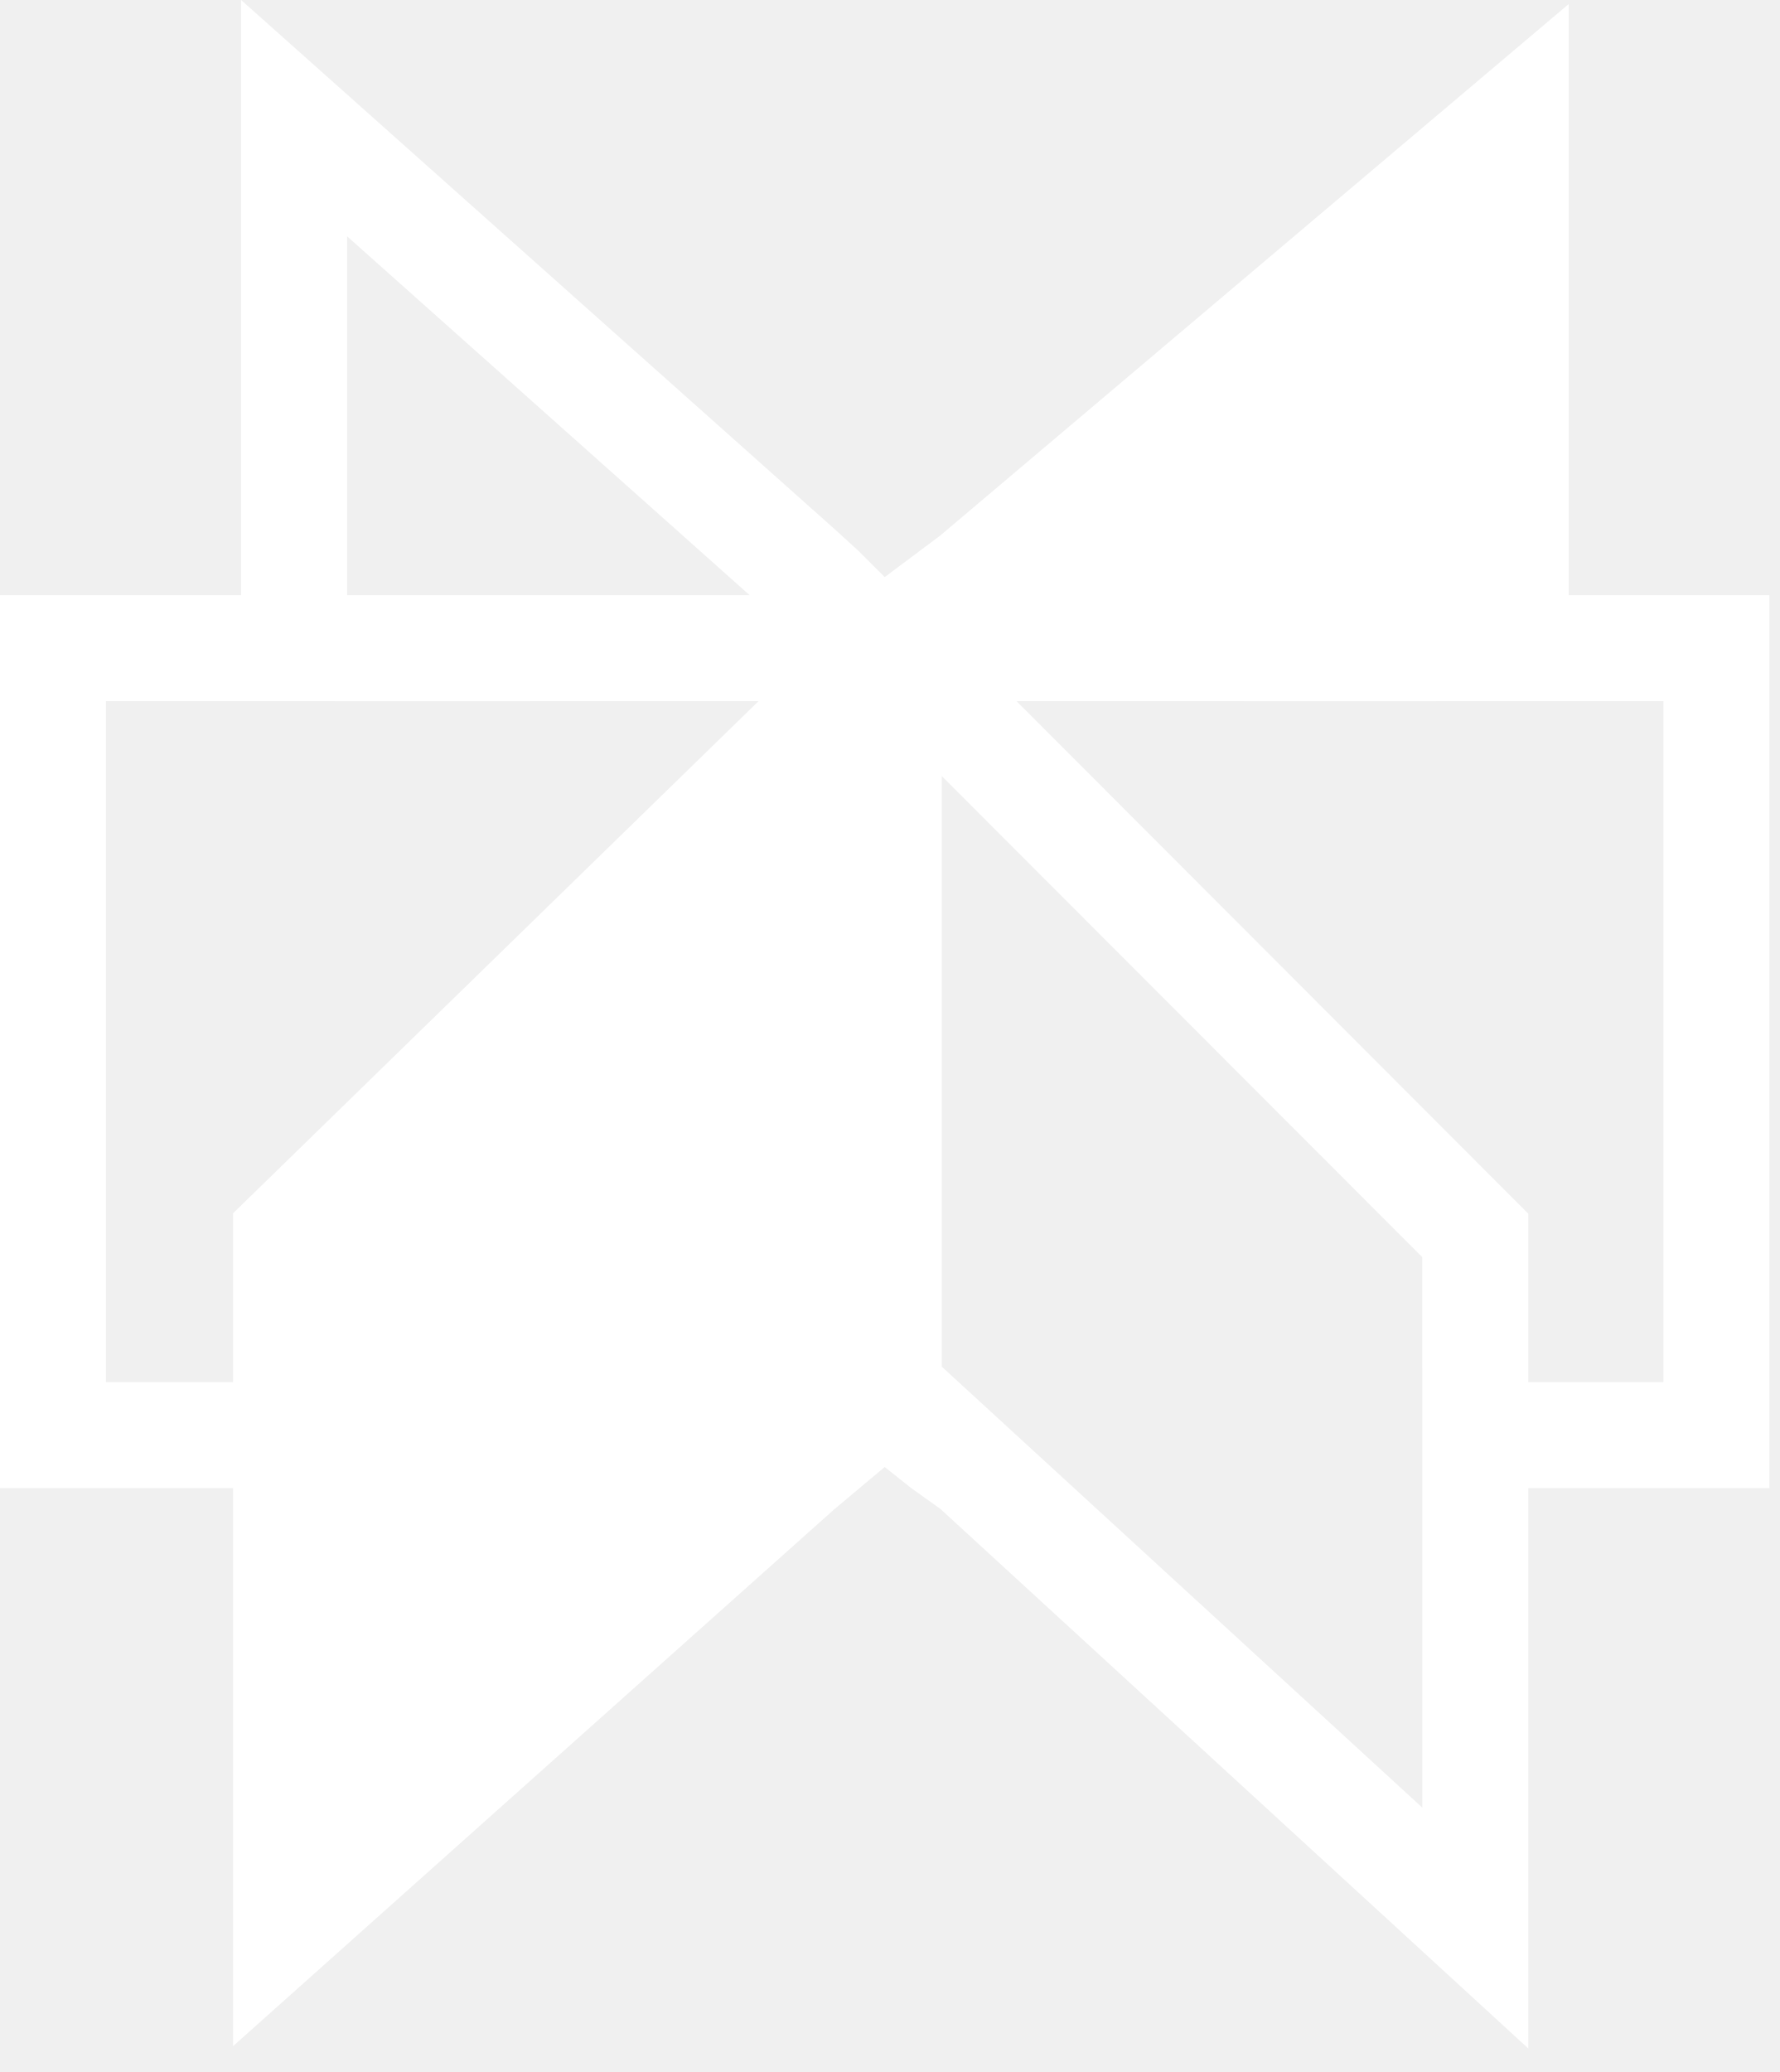
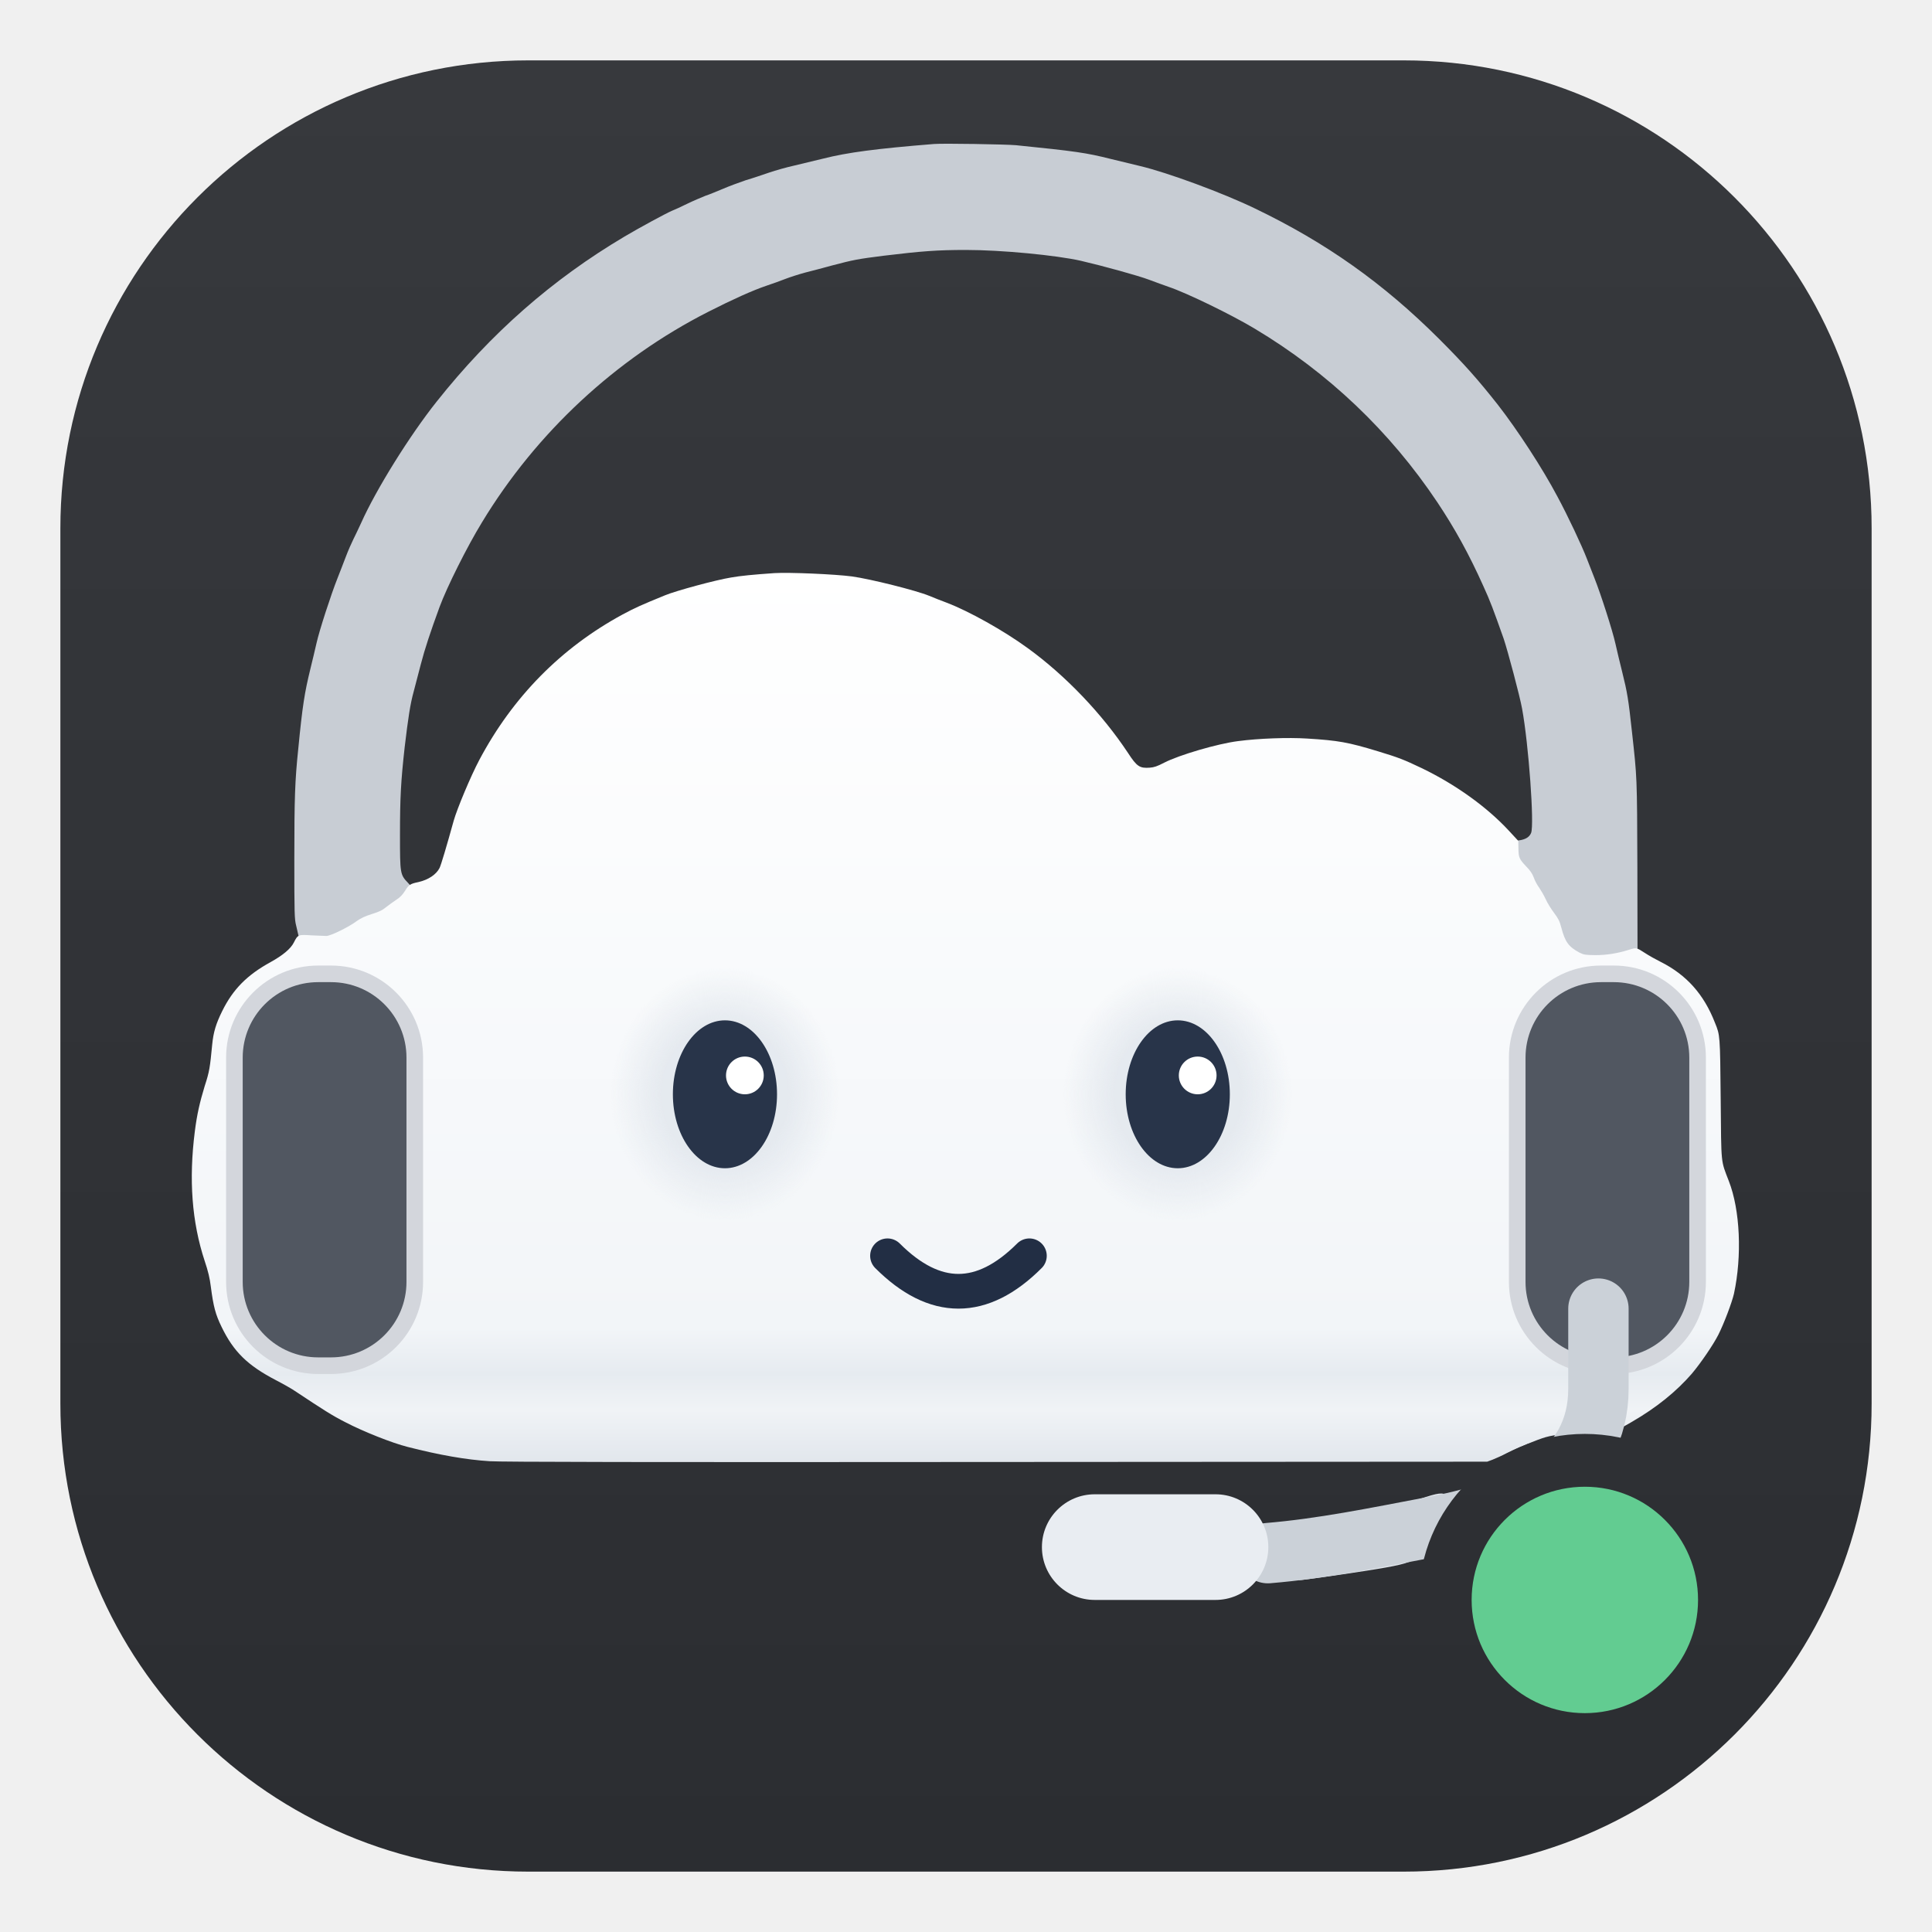
- <svg xmlns="http://www.w3.org/2000/svg" width="67" height="78" viewBox="0 0 67 78" fill="none">
-   <path d="M35.405 20.157L59.061 0.154V22.405H66.618V56.02H57.541V77.115L35.406 56.803L34.309 56.02L33.309 55.226L31.416 56.812L8.776 77.026V56.02H0V22.405H9.078V0L31.416 19.912L32.309 20.726L33.309 21.726L35.405 20.157ZM28.559 26.395C20.367 26.4 12.178 26.395 3.99 26.395V52.03H8.775V45.674L28.559 26.395ZM38.273 26.395L57.541 45.69V52.03H62.628V26.395C54.515 26.395 46.392 26.4 38.273 26.395ZM28.224 22.405L13.068 8.895V22.405H28.224ZM35.459 29.215V51.449L53.551 68.049C53.551 61.139 53.548 54.235 53.548 47.325L35.459 29.215Z" fill="white" />
+ <svg xmlns="http://www.w3.org/2000/svg" width="1024" height="1024" viewBox="0 0 128 128">
+   <defs>
+     <linearGradient id="cm-bg" x1="0" y1="4" x2="0" y2="124" gradientUnits="userSpaceOnUse">
+       <stop offset="0" stop-color="#37393d" />
+       <stop offset="1" stop-color="#2b2d31" />
+     </linearGradient>
+     <linearGradient id="cm-cloud" x1="0" y1="37" x2="0" y2="97" gradientUnits="userSpaceOnUse">
+       <stop offset="0" stop-color="#ffffff" />
+       <stop offset="0.3" stop-color="#fbfcfd" />
+       <stop offset="0.85" stop-color="#f2f5f8" />
+       <stop offset="0.9" stop-color="#e6ebf0" />
+       <stop offset="0.94" stop-color="#f0f3f6" />
+       <stop offset="1" stop-color="#e1e6ec" />
+     </linearGradient>
+     <radialGradient id="cm-halo" cx="0.5" cy="0.5" r="0.5">
+       <stop offset="0.55" stop-color="#e3e8ee" stop-opacity="0.9" />
+       <stop offset="1" stop-color="#e3e8ee" stop-opacity="0" />
+     </radialGradient>
+   </defs>
+   <rect x="4" y="4" width="120" height="120" rx="31" fill="url(#cm-bg)" />
+   <path fill="#c8cdd4" d="M61.88 9.54C58.03 9.85 56.15 10.10 54.53 10.51C53.98 10.64 53.12 10.85 52.62 10.97C52.12 11.08 51.38 11.29 50.97 11.43C50.56 11.57 49.86 11.81 49.41 11.94C48.97 12.09 48.29 12.34 47.90 12.51C47.51 12.67 46.99 12.89 46.74 12.97C46.49 13.07 45.94 13.30 45.53 13.50C45.12 13.70 44.67 13.91 44.53 13.96C44.15 14.12 42.39 15.07 41.38 15.67C36.59 18.51 32.53 22.07 28.92 26.62C27.14 28.86 24.92 32.42 23.92 34.66C23.76 35.00 23.54 35.48 23.41 35.73C23.29 35.97 23.06 36.49 22.91 36.89C22.77 37.27 22.51 37.92 22.36 38.31C21.94 39.36 21.15 41.79 20.97 42.61C20.88 43.00 20.70 43.77 20.56 44.33C20.18 45.89 20.04 46.74 19.76 49.62C19.54 51.73 19.50 52.88 19.50 56.92C19.50 60.56 19.51 60.89 19.62 61.32C19.68 61.58 19.75 61.88 19.78 62.01C19.84 62.39 20.03 62.50 20.79 62.60C21.16 62.65 21.59 62.67 21.75 62.66C22.09 62.61 23.41 61.96 23.94 61.59C24.18 61.42 24.56 61.24 24.92 61.12C25.24 61.01 25.64 60.83 25.80 60.71C25.96 60.60 26.28 60.38 26.51 60.22C27.01 59.88 27.29 59.58 27.37 59.28C27.45 58.98 27.42 58.91 27.03 58.49C26.51 57.95 26.50 57.87 26.50 55.35C26.50 52.84 26.56 51.76 26.81 49.51C27.04 47.57 27.18 46.64 27.41 45.81C27.49 45.49 27.71 44.67 27.88 44.01C28.14 43.00 28.52 41.86 29.12 40.22C29.61 38.89 30.95 36.21 31.93 34.61C35.53 28.66 40.81 23.76 46.94 20.65C48.55 19.83 49.87 19.24 50.75 18.94C51.14 18.81 51.73 18.60 52.03 18.48C52.34 18.36 52.93 18.17 53.34 18.06C53.76 17.96 54.56 17.74 55.12 17.59C56.56 17.21 56.83 17.16 58.57 16.94C61.06 16.64 62.09 16.56 64.00 16.56C66.36 16.56 69.99 16.91 71.62 17.28C73.16 17.64 75.40 18.26 76.12 18.53C76.56 18.69 77.14 18.91 77.44 19.01C78.63 19.41 81.59 20.85 83.12 21.77C87.99 24.68 92.09 28.58 95.23 33.28C96.39 35.02 97.33 36.72 98.28 38.84C98.73 39.82 98.94 40.39 99.62 42.31C99.89 43.11 100.69 46.11 100.84 46.94C101.28 49.32 101.66 54.65 101.44 55.18C101.33 55.46 101.07 55.62 100.62 55.68C100.33 55.72 100.21 55.77 100.12 55.88C99.96 56.09 99.92 56.42 100.00 56.77C100.09 57.18 100.19 57.36 100.56 57.76C100.73 57.94 100.95 58.27 101.05 58.49C101.16 58.70 101.34 59.01 101.46 59.18C101.59 59.35 101.79 59.71 101.91 59.97C102.03 60.24 102.26 60.61 102.41 60.81C102.68 61.14 102.76 61.35 103.04 62.27C103.12 62.55 103.23 62.73 103.48 62.99C104.30 63.88 105.28 64.11 106.93 63.81C108.01 63.61 108.13 63.57 108.32 63.38L108.49 63.21L108.48 57.46C108.46 51.40 108.46 51.55 108.12 48.47C107.89 46.34 107.81 45.86 107.47 44.50C107.32 43.90 107.12 43.07 107.03 42.66C106.84 41.79 106.06 39.37 105.64 38.31C105.49 37.92 105.26 37.34 105.14 37.03C104.81 36.17 103.88 34.19 103.19 32.91C102.19 31.02 100.56 28.52 99.24 26.82C97.93 25.16 97.03 24.14 95.35 22.46C91.64 18.76 87.86 16.08 83.14 13.81C81.01 12.78 77.35 11.43 75.53 11.00C75.08 10.89 74.21 10.68 73.59 10.53C71.96 10.12 71.26 10.02 67.31 9.62C66.63 9.56 62.48 9.49 61.88 9.54Z" />
+   <path fill="url(#cm-cloud)" d="M51.31 37.97C49.87 38.07 49.06 38.15 48.44 38.26C47.44 38.42 44.78 39.14 44.06 39.44C42.47 40.09 42.09 40.26 41.25 40.71C37.19 42.91 33.98 46.16 31.76 50.34C31.19 51.41 30.28 53.59 30.06 54.37C29.58 56.10 29.22 57.31 29.12 57.51C28.90 57.94 28.38 58.29 27.72 58.44C27.18 58.55 27.08 58.62 26.84 59.01C26.67 59.28 26.51 59.45 26.26 59.61C26.06 59.74 25.76 59.96 25.58 60.10C25.33 60.31 25.11 60.41 24.63 60.56C24.18 60.70 23.91 60.83 23.64 61.02C23.14 61.40 21.91 62.01 21.62 62.01C21.51 62.01 21.06 61.99 20.64 61.97C19.76 61.91 19.73 61.92 19.47 62.44C19.26 62.86 18.74 63.29 17.93 63.74C16.38 64.59 15.44 65.53 14.72 66.99C14.31 67.82 14.14 68.38 14.06 69.19C13.91 70.74 13.88 70.98 13.56 71.96C13.23 73.05 13.05 73.84 12.91 74.94C12.50 78.15 12.71 80.96 13.56 83.54C13.79 84.22 13.90 84.69 13.97 85.26C14.14 86.57 14.28 87.09 14.68 87.91C15.48 89.56 16.40 90.46 18.28 91.44C18.76 91.69 19.37 92.03 19.62 92.21C21.43 93.41 22.02 93.79 22.89 94.23C24.08 94.85 26.00 95.61 27.00 95.86C29.11 96.40 30.87 96.71 32.45 96.81C33.18 96.86 42.71 96.88 66.00 96.86L98.53 96.84L98.88 96.71C99.06 96.64 99.51 96.44 99.86 96.26C100.56 95.91 101.84 95.38 102.39 95.22C103.01 95.04 104.06 94.94 105.31 94.94C106.78 94.93 106.94 94.89 108.12 94.20C109.76 93.25 111.06 92.19 112.08 91.02C112.68 90.31 113.51 89.09 113.84 88.44C114.22 87.69 114.75 86.28 114.88 85.71C115.42 83.20 115.29 80.17 114.54 78.25C114.00 76.84 114.04 77.26 114.00 72.81C113.96 68.57 113.96 68.59 113.62 67.76C112.89 65.88 111.74 64.59 110.03 63.73C109.73 63.58 109.24 63.31 108.97 63.13C108.41 62.77 108.42 62.77 107.91 62.93C107.14 63.17 106.43 63.28 105.69 63.28C105.03 63.27 104.94 63.26 104.64 63.11C103.93 62.73 103.69 62.41 103.44 61.45C103.33 61.02 103.23 60.84 102.96 60.48C102.77 60.23 102.52 59.83 102.41 59.58C102.29 59.32 102.09 58.98 101.98 58.82C101.86 58.66 101.69 58.36 101.62 58.15C101.53 57.89 101.37 57.66 101.12 57.41C100.65 56.91 100.61 56.82 100.60 56.22L100.59 55.71L99.97 55.04C98.51 53.46 96.43 51.97 94.19 50.89C92.99 50.32 92.69 50.20 91.31 49.78C89.30 49.17 88.68 49.06 86.59 48.93C85.35 48.85 83.39 48.92 82.03 49.10C80.67 49.27 78.12 50.02 77.13 50.53C76.67 50.77 76.46 50.84 76.18 50.86C75.51 50.91 75.32 50.79 74.73 49.88C73.02 47.30 70.60 44.76 68.09 42.94C66.50 41.78 64.19 40.49 62.72 39.93C62.38 39.81 61.85 39.59 61.55 39.47C60.70 39.12 57.68 38.36 56.44 38.19C55.31 38.04 52.30 37.91 51.31 37.97ZM94.03 99.32C93.41 99.53 92.64 99.76 92.31 99.84C91.29 100.11 86.59 100.88 86.05 100.88C86.02 100.88 86.00 101.73 86.00 102.78C86.00 104.34 86.01 104.69 86.08 104.69C86.28 104.69 88.64 104.36 90.36 104.09C92.63 103.74 93.29 103.58 93.74 103.28C94.27 102.91 94.43 102.65 94.96 101.39C95.08 101.10 95.33 100.66 95.50 100.39C96.04 99.61 96.11 99.35 95.84 99.09C95.61 98.86 95.31 98.89 94.03 99.32Z" />
+   <rect x="14.98" y="63.97" width="13.05" height="27.06" rx="6.1" fill="#d3d6dc" />
+   <rect x="99.97" y="63.97" width="13.05" height="27.06" rx="6.1" fill="#d3d6dc" />
+   <rect x="16.08" y="65.07" width="10.85" height="24.86" rx="5" fill="#515761" />
+   <rect x="101.07" y="65.07" width="10.85" height="24.86" rx="5" fill="#515761" />
+   <path d="M105.9 86.7V92C105.9 97.6 100.9 100 95.2 101.1C91 101.9 87.6 102.6 84 102.9" fill="none" stroke="#cbd1d8" stroke-width="4" stroke-linecap="round" stroke-linejoin="round" />
+   <rect x="69.03" y="99" width="15" height="7" rx="3.5" fill="#e9edf2" />
+   <ellipse cx="48.03" cy="72.5" rx="7.6" ry="8.4" fill="url(#cm-halo)" />
+   <ellipse cx="78.03" cy="72.5" rx="7.6" ry="8.4" fill="url(#cm-halo)" />
+   <ellipse cx="48.03" cy="72.5" rx="3.45" ry="4.9" fill="#283449" />
+   <ellipse cx="78.03" cy="72.5" rx="3.45" ry="4.9" fill="#283449" />
+   <circle cx="49.35" cy="71.25" r="1.25" fill="#ffffff" />
+   <circle cx="79.35" cy="71.25" r="1.25" fill="#ffffff" />
+   <path d="M58.8 83.2Q63.5 87.9 68.2 83.2" fill="none" stroke="#222e44" stroke-width="2.3" stroke-linecap="round" />
+   <circle cx="105" cy="106" r="9.25" fill="#62cc91" stroke="url(#cm-bg)" stroke-width="3.5" />
</svg>
